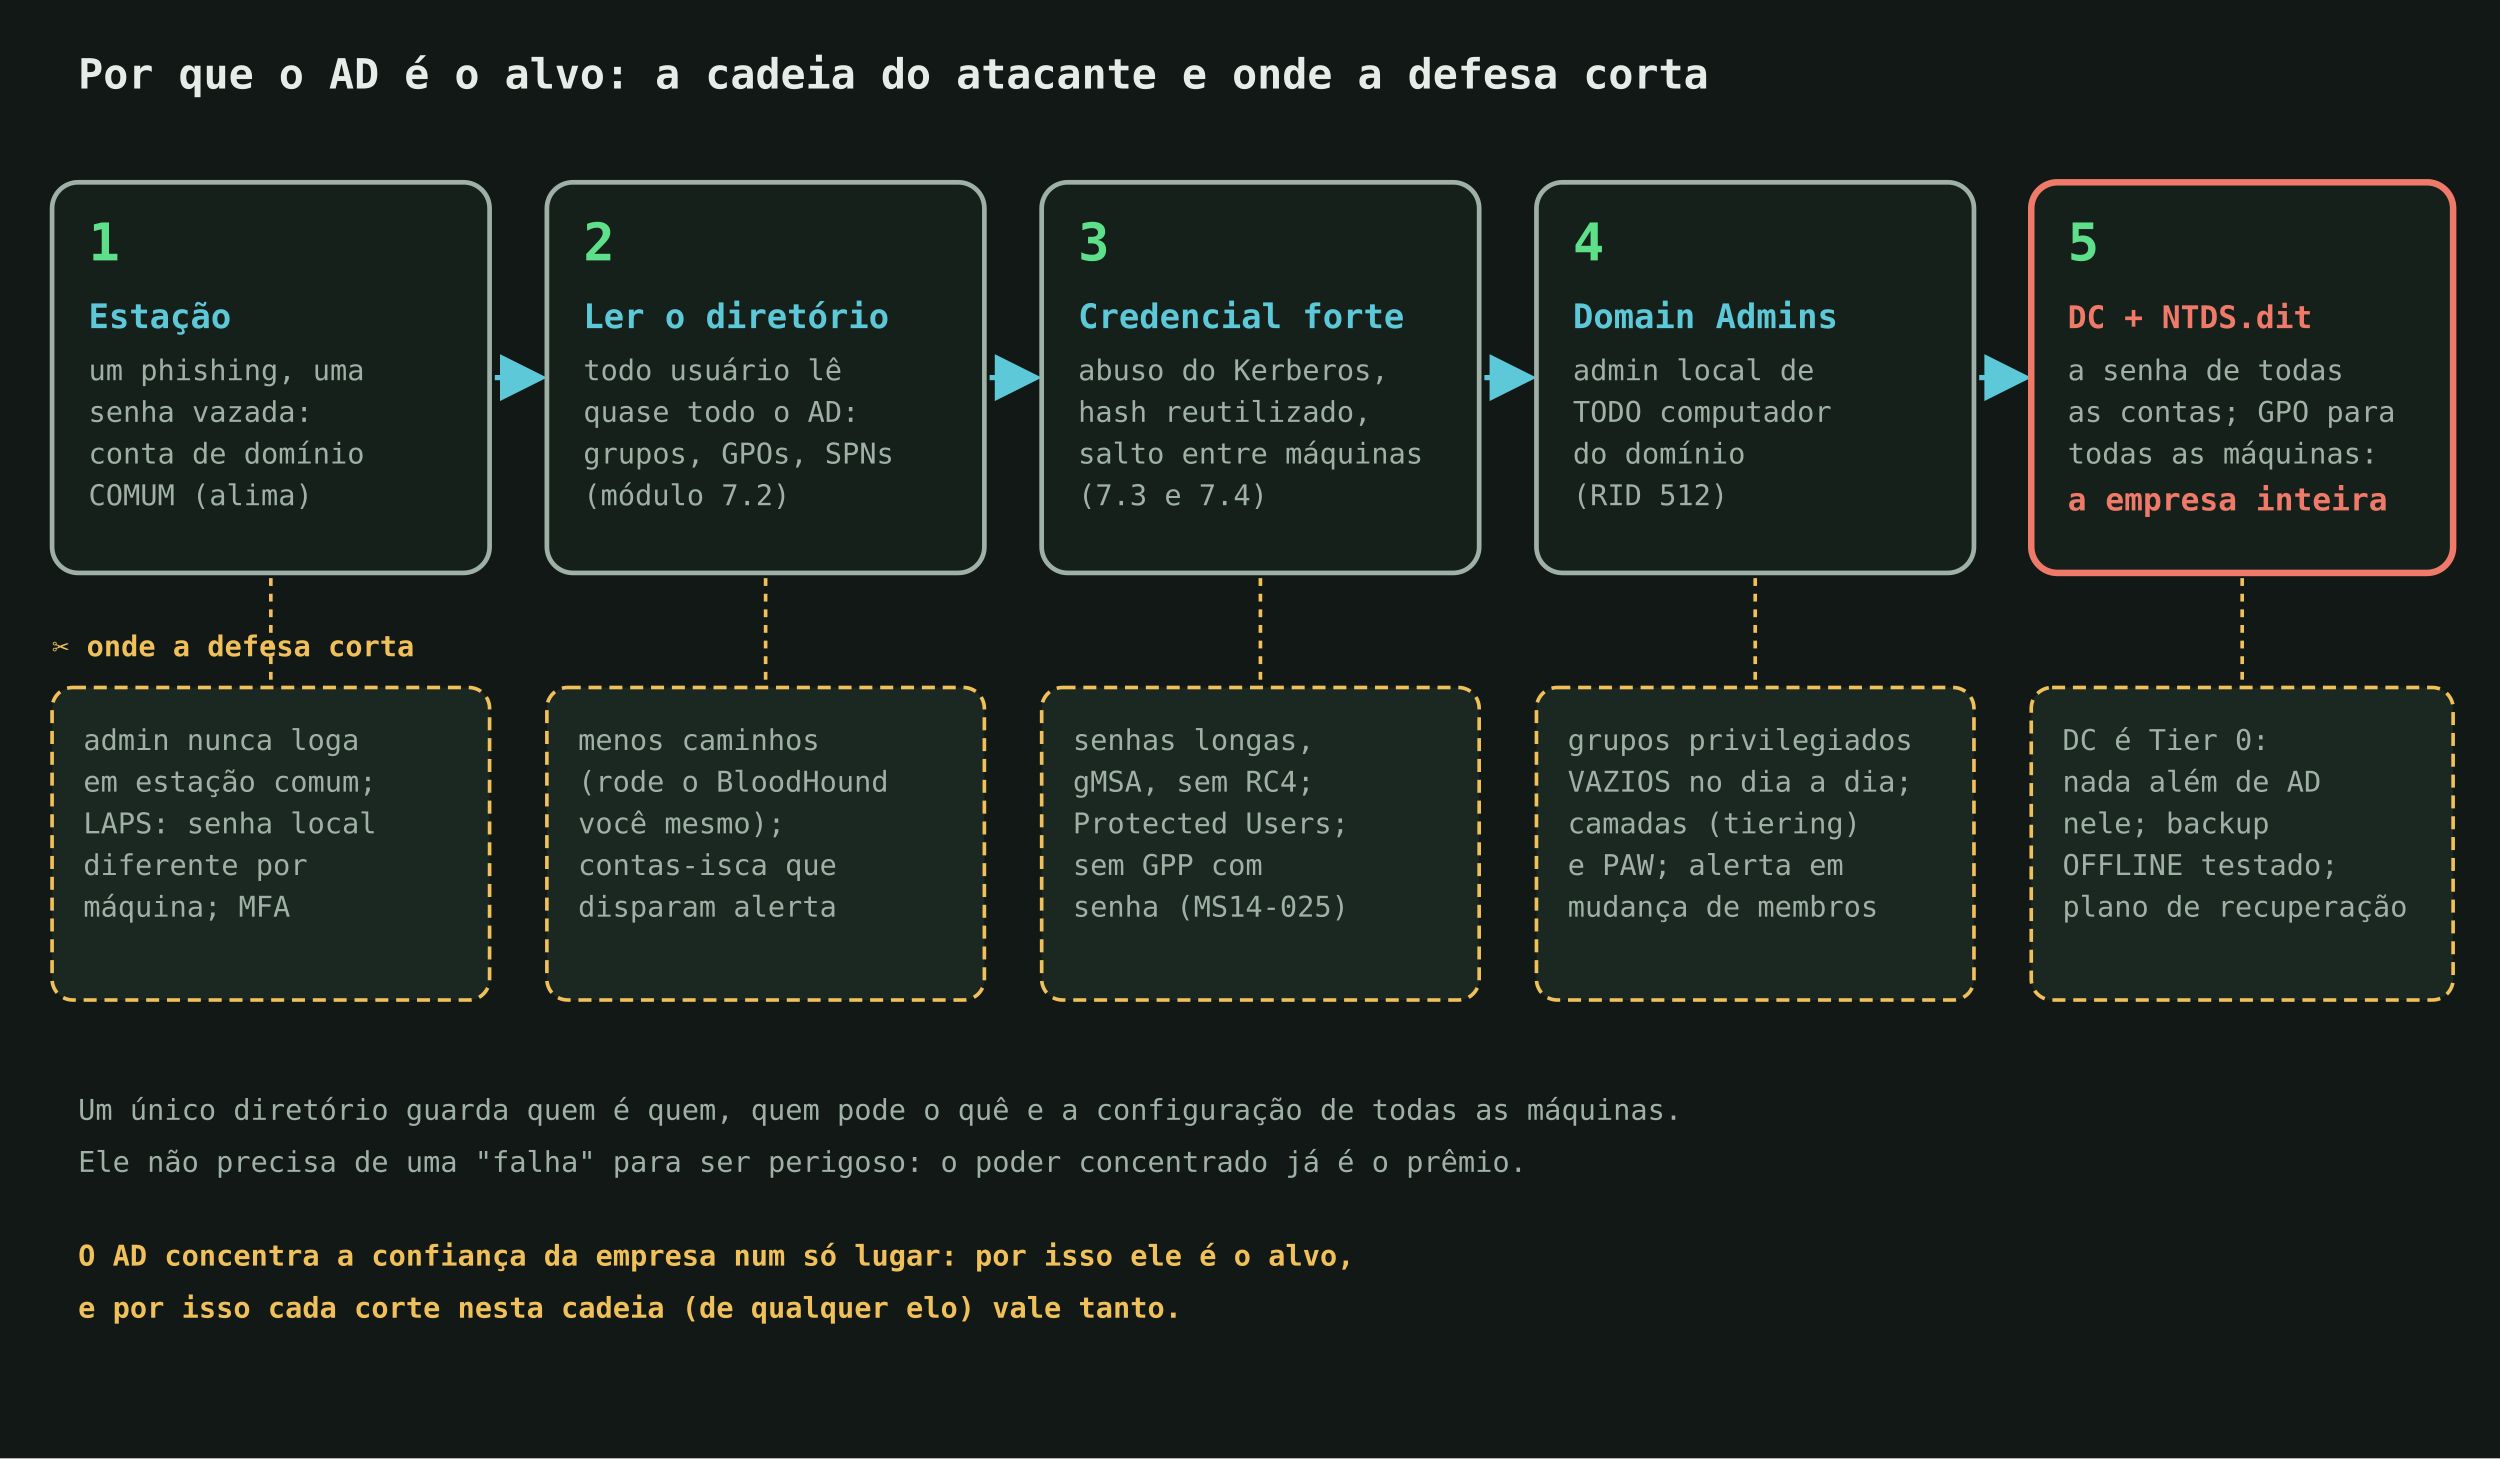
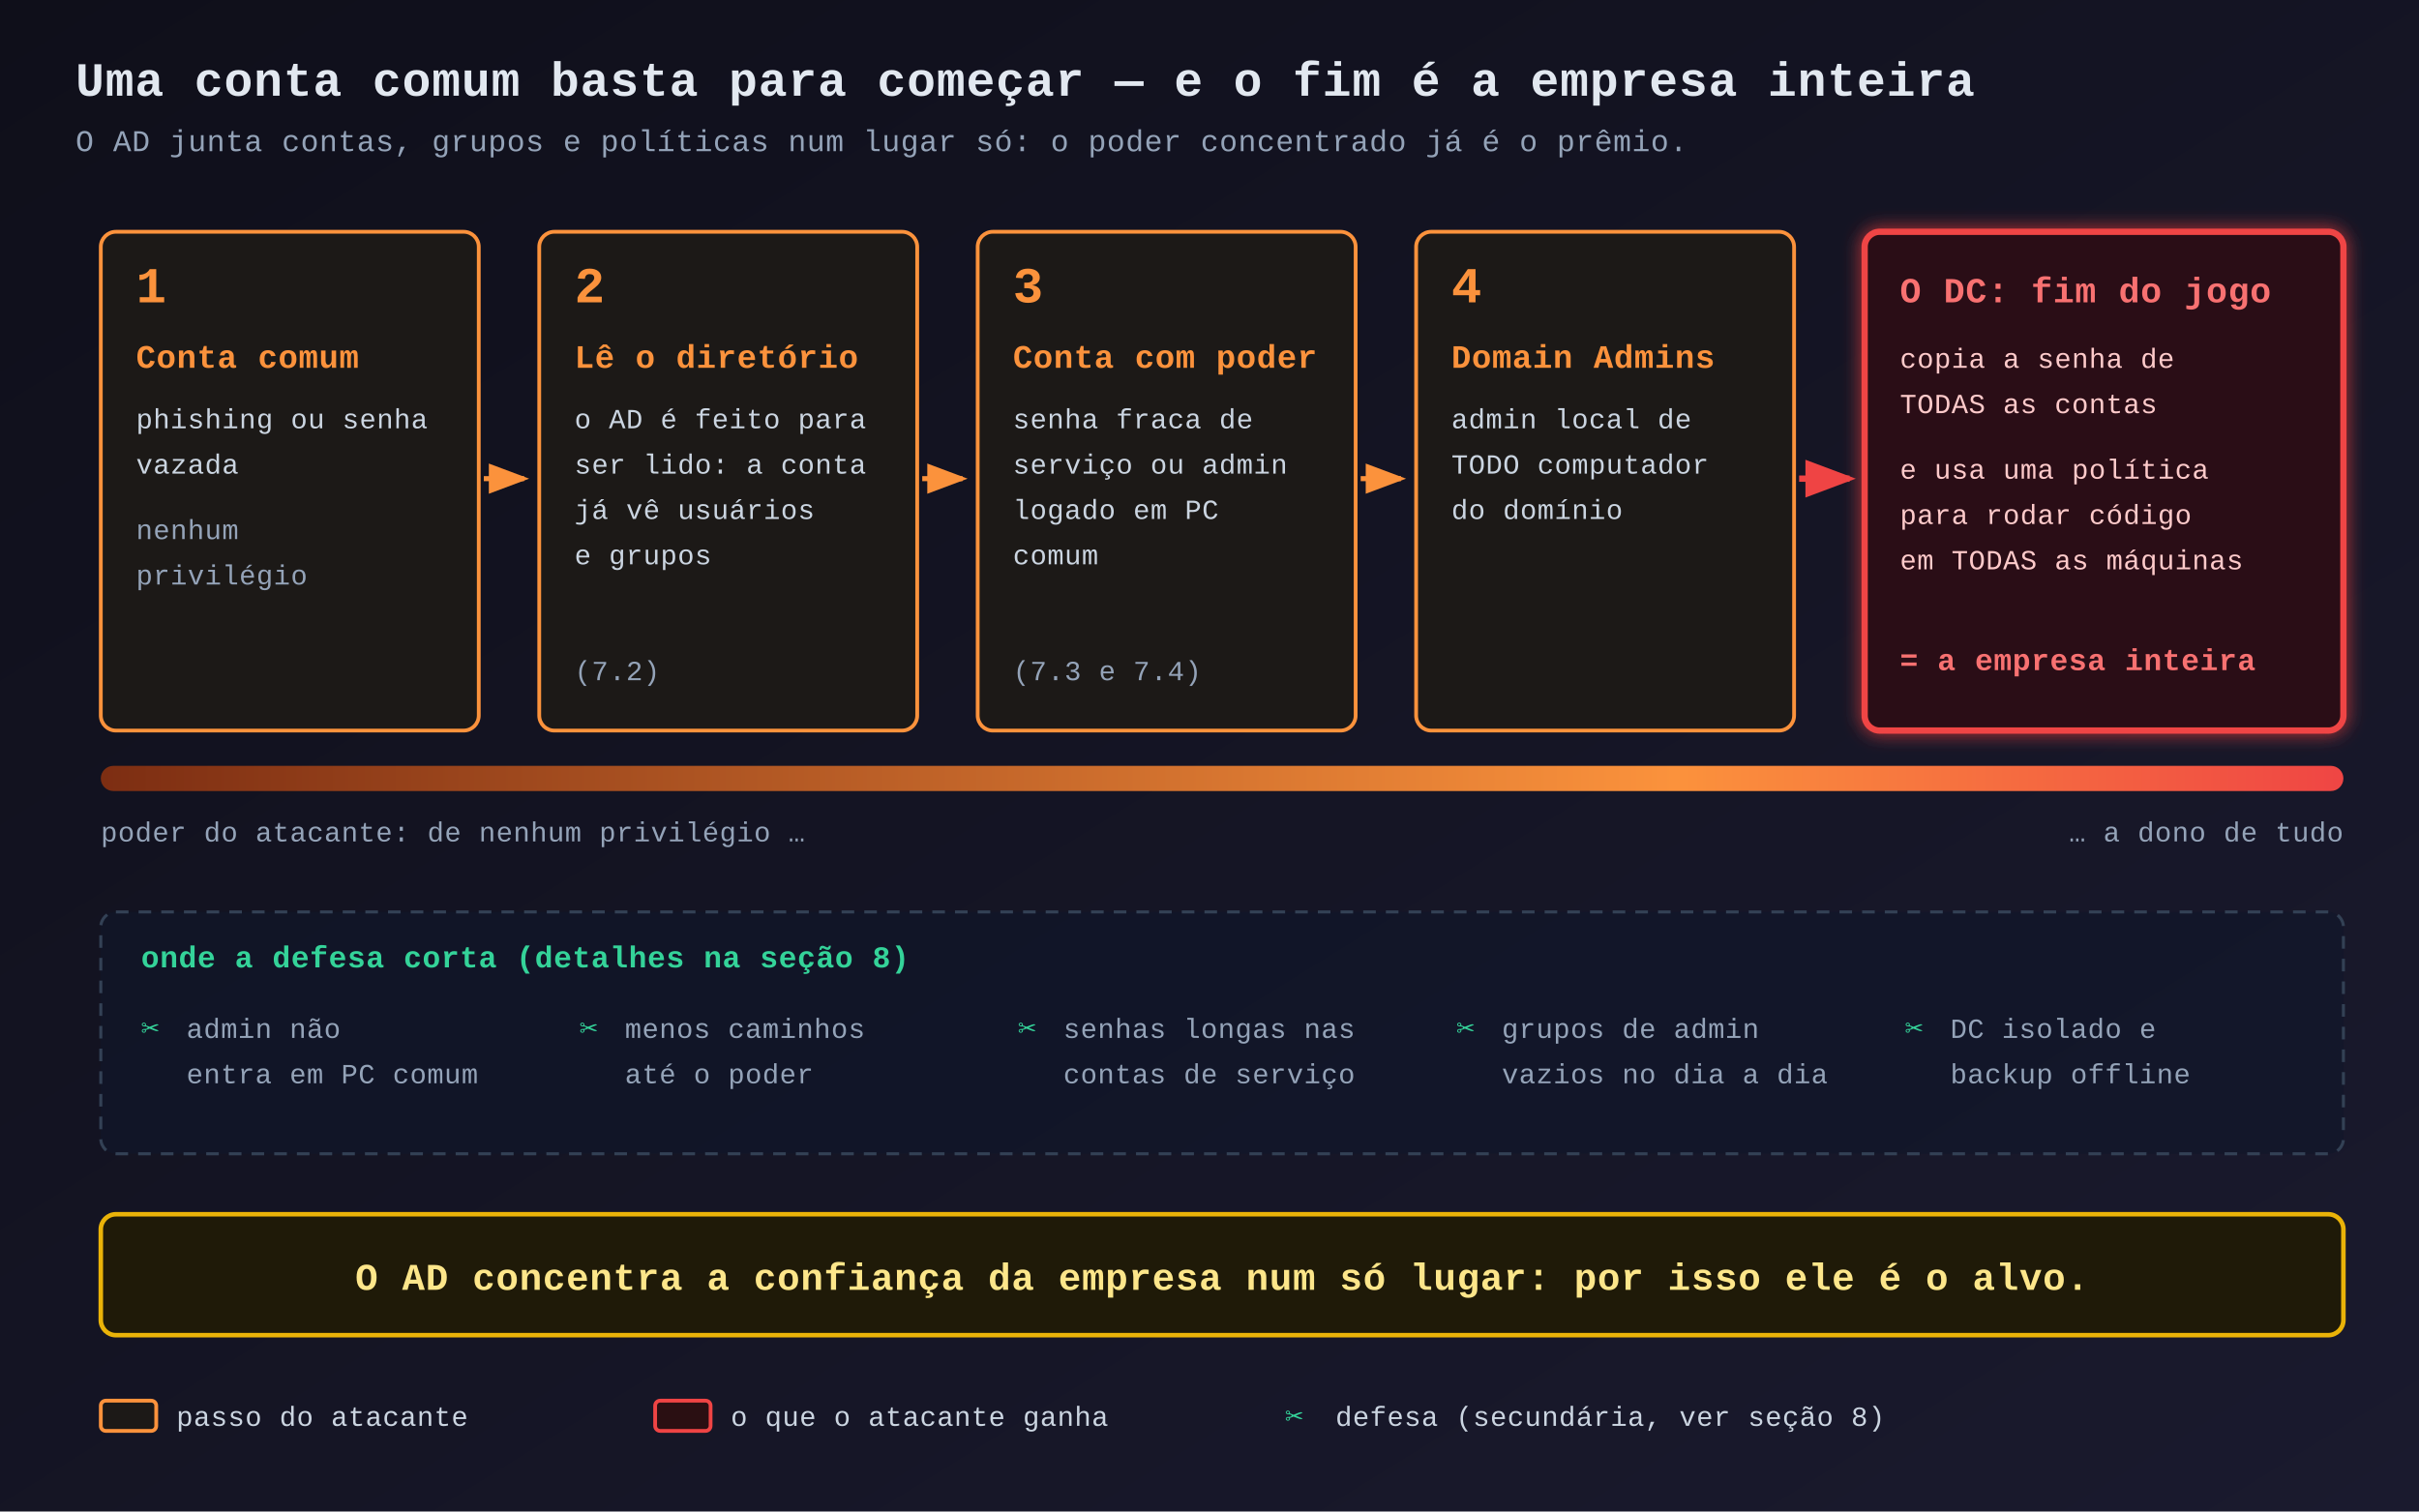
- <svg xmlns="http://www.w3.org/2000/svg" viewBox="0 0 960 560" role="img" aria-labelledby="t d">
+ <svg xmlns="http://www.w3.org/2000/svg" viewBox="0 0 960 600" width="960" height="600" role="img" aria-labelledby="t d">
  <style>
-     text { font-family: ui-monospace, "DejaVu Sans Mono", Menlo, Consolas, monospace; fill: #e6ede8; }
-     .t { font-size: 16px; font-weight: 700; }
-     .h { font-size: 13px; font-weight: 700; fill: #5cc8d8; }
-     .s { font-size: 11px; fill: #9fb0a6; }
-     .n { font-size: 20px; font-weight: 700; fill: #5ee08a; }
-     .w { font-size: 11px; font-weight: 700; fill: #f0c05a; }
-     .r { font-size: 12px; font-weight: 700; fill: #f07a6a; }
-     .box { fill: #16201b; stroke: #9fb0a6; stroke-width: 1.8; }
-     .dc { fill: #16201b; stroke: #f07a6a; stroke-width: 2.5; }
-     .cut { fill: #1b2721; stroke: #f0c05a; stroke-width: 1.4; stroke-dasharray: 5 3; }
-     .flow { stroke: #5cc8d8; stroke-width: 2; fill: none; marker-end: url(#a); }
-     .tick { stroke: #f0c05a; stroke-width: 1.4; fill: none; stroke-dasharray: 3 3; }
+     text { font-family: 'SF Mono','Fira Code','Cascadia Code','Courier New',monospace; fill: #e2e8f0; letter-spacing: 0.02em; }
+     .title { font-size: 19px; font-weight: 700; }
+     .sub   { font-size: 12px; fill: #94a3b8; }
+     .n     { font-size: 20px; font-weight: 700; fill: #fb923c; }
+     .h     { font-size: 13px; font-weight: 700; fill: #fb923c; }
+     .s     { font-size: 11px; fill: #cbd5e1; }
+     .m     { font-size: 11px; fill: #94a3b8; }
+     .rh    { font-size: 14px; font-weight: 700; fill: #f87171; }
+     .rs    { font-size: 11px; fill: #fecaca; }
+     .rb    { font-size: 12px; font-weight: 700; fill: #f87171; }
+     .bar   { font-size: 11px; fill: #94a3b8; }
+     .dh    { font-size: 12px; font-weight: 700; fill: #34d399; }
+     .dt    { font-size: 11px; fill: #94a3b8; }
+     .cut   { font-size: 12px; fill: #34d399; }
+     .ban   { font-size: 15px; font-weight: 700; fill: #fde68a; }
+     .lg    { font-size: 11px; fill: #cbd5e1; }
  </style>
  <defs>
-     <marker id="a" markerWidth="10" markerHeight="10" refX="8" refY="4.5" orient="auto">
-       <path d="M0,0 L9,4.5 L0,9 z" fill="#5cc8d8" />
+     <linearGradient id="bg-grad" x1="0%" y1="0%" x2="100%" y2="100%">
+       <stop offset="0%" stop-color="#0f0f1a" />
+       <stop offset="100%" stop-color="#1a1a2e" />
+     </linearGradient>
+     <linearGradient id="power" x1="0%" y1="0%" x2="100%" y2="0%">
+       <stop offset="0%" stop-color="#7c2d12" />
+       <stop offset="70%" stop-color="#fb923c" />
+       <stop offset="100%" stop-color="#ef4444" />
+     </linearGradient>
+     <filter id="glow-red">
+       <feGaussianBlur stdDeviation="3.5" result="blur" />
+       <feMerge>
+         <feMergeNode in="blur" />
+         <feMergeNode in="SourceGraphic" />
+       </feMerge>
+     </filter>
+     <marker id="a-or" markerWidth="8" markerHeight="6" refX="7" refY="3" orient="auto">
+       <polygon points="0 0, 8 3, 0 6" fill="#fb923c" />
+     </marker>
+     <marker id="a-red" markerWidth="8" markerHeight="6" refX="7" refY="3" orient="auto">
+       <polygon points="0 0, 8 3, 0 6" fill="#ef4444" />
    </marker>
  </defs>
-   <rect width="960" height="560" fill="#121815" />
-   <text class="t" x="30" y="34">Por que o AD é o alvo: a cadeia do atacante e onde a defesa corta</text>
-   <rect class="box" x="20" y="70" width="168" height="150" rx="10" />
-   <text class="n" x="34" y="100">1</text>
-   <text class="h" x="34" y="126">Estação</text>
-   <text class="s" x="34" y="146">um phishing, uma</text>
-   <text class="s" x="34" y="162">senha vazada:</text>
-   <text class="s" x="34" y="178">conta de domínio</text>
-   <text class="s" x="34" y="194">COMUM (alima)</text>
-   <path class="flow" d="M190,145 L208,145" />
-   <rect class="box" x="210" y="70" width="168" height="150" rx="10" />
-   <text class="n" x="224" y="100">2</text>
-   <text class="h" x="224" y="126">Ler o diretório</text>
-   <text class="s" x="224" y="146">todo usuário lê</text>
-   <text class="s" x="224" y="162">quase todo o AD:</text>
-   <text class="s" x="224" y="178">grupos, GPOs, SPNs</text>
-   <text class="s" x="224" y="194">(módulo 7.2)</text>
-   <path class="flow" d="M380,145 L398,145" />
-   <rect class="box" x="400" y="70" width="168" height="150" rx="10" />
-   <text class="n" x="414" y="100">3</text>
-   <text class="h" x="414" y="126">Credencial forte</text>
-   <text class="s" x="414" y="146">abuso do Kerberos,</text>
-   <text class="s" x="414" y="162">hash reutilizado,</text>
-   <text class="s" x="414" y="178">salto entre máquinas</text>
-   <text class="s" x="414" y="194">(7.3 e 7.4)</text>
-   <path class="flow" d="M570,145 L588,145" />
-   <rect class="box" x="590" y="70" width="168" height="150" rx="10" />
-   <text class="n" x="604" y="100">4</text>
-   <text class="h" x="604" y="126">Domain Admins</text>
-   <text class="s" x="604" y="146">admin local de</text>
-   <text class="s" x="604" y="162">TODO computador</text>
-   <text class="s" x="604" y="178">do domínio</text>
-   <text class="s" x="604" y="194">(RID 512)</text>
-   <path class="flow" d="M760,145 L778,145" />
-   <rect class="dc" x="780" y="70" width="162" height="150" rx="10" />
-   <text class="n" x="794" y="100">5</text>
-   <text class="r" x="794" y="126">DC + NTDS.dit</text>
-   <text class="s" x="794" y="146">a senha de todas</text>
-   <text class="s" x="794" y="162">as contas; GPO para</text>
-   <text class="s" x="794" y="178">todas as máquinas:</text>
-   <text class="r" x="794" y="196">a empresa inteira</text>
-   <path class="tick" d="M104,222 L104,262" />
-   <path class="tick" d="M294,222 L294,262" />
-   <path class="tick" d="M484,222 L484,262" />
-   <path class="tick" d="M674,222 L674,262" />
-   <path class="tick" d="M861,222 L861,262" />
-   <text class="w" x="20" y="252">✂ onde a defesa corta</text>
-   <rect class="cut" x="20" y="264" width="168" height="120" rx="8" />
-   <text class="s" x="32" y="288">admin nunca loga</text>
-   <text class="s" x="32" y="304">em estação comum;</text>
-   <text class="s" x="32" y="320">LAPS: senha local</text>
-   <text class="s" x="32" y="336">diferente por</text>
-   <text class="s" x="32" y="352">máquina; MFA</text>
-   <rect class="cut" x="210" y="264" width="168" height="120" rx="8" />
-   <text class="s" x="222" y="288">menos caminhos</text>
-   <text class="s" x="222" y="304">(rode o BloodHound</text>
-   <text class="s" x="222" y="320">você mesmo);</text>
-   <text class="s" x="222" y="336">contas-isca que</text>
-   <text class="s" x="222" y="352">disparam alerta</text>
-   <rect class="cut" x="400" y="264" width="168" height="120" rx="8" />
-   <text class="s" x="412" y="288">senhas longas,</text>
-   <text class="s" x="412" y="304">gMSA, sem RC4;</text>
-   <text class="s" x="412" y="320">Protected Users;</text>
-   <text class="s" x="412" y="336">sem GPP com</text>
-   <text class="s" x="412" y="352">senha (MS14-025)</text>
-   <rect class="cut" x="590" y="264" width="168" height="120" rx="8" />
-   <text class="s" x="602" y="288">grupos privilegiados</text>
-   <text class="s" x="602" y="304">VAZIOS no dia a dia;</text>
-   <text class="s" x="602" y="320">camadas (tiering)</text>
-   <text class="s" x="602" y="336">e PAW; alerta em</text>
-   <text class="s" x="602" y="352">mudança de membros</text>
-   <rect class="cut" x="780" y="264" width="162" height="120" rx="8" />
-   <text class="s" x="792" y="288">DC é Tier 0:</text>
-   <text class="s" x="792" y="304">nada além de AD</text>
-   <text class="s" x="792" y="320">nele; backup</text>
-   <text class="s" x="792" y="336">OFFLINE testado;</text>
-   <text class="s" x="792" y="352">plano de recuperação</text>
-   <text class="s" x="30" y="430">Um único diretório guarda quem é quem, quem pode o quê e a configuração de todas as máquinas.</text>
-   <text class="s" x="30" y="450">Ele não precisa de uma "falha" para ser perigoso: o poder concentrado já é o prêmio.</text>
-   <text class="w" x="30" y="486">O AD concentra a confiança da empresa num só lugar: por isso ele é o alvo,</text>
-   <text class="w" x="30" y="506">e por isso cada corte nesta cadeia (de qualquer elo) vale tanto.</text>
+   <rect width="960" height="600" fill="url(#bg-grad)" />
+   <text class="title" x="30" y="38">Uma conta comum basta para começar — e o fim é a empresa inteira</text>
+   <text class="sub" x="30" y="60">O AD junta contas, grupos e políticas num lugar só: o poder concentrado já é o prêmio.</text>
+   <rect x="40" y="92" width="150" height="198" rx="6" fill="#1c1917" stroke="#fb923c" stroke-width="1.5" />
+   <text class="n" x="54" y="120">1</text>
+   <text class="h" x="54" y="146">Conta comum</text>
+   <text class="s" x="54" y="170">phishing ou senha</text>
+   <text class="s" x="54" y="188">vazada</text>
+   <text class="m" x="54" y="214">nenhum</text>
+   <text class="m" x="54" y="232">privilégio</text>
+   <path d="M192,190 L208,190" stroke="#fb923c" stroke-width="2" fill="none" marker-end="url(#a-or)" />
+   <rect x="214" y="92" width="150" height="198" rx="6" fill="#1c1917" stroke="#fb923c" stroke-width="1.5" />
+   <text class="n" x="228" y="120">2</text>
+   <text class="h" x="228" y="146">Lê o diretório</text>
+   <text class="s" x="228" y="170">o AD é feito para</text>
+   <text class="s" x="228" y="188">ser lido: a conta</text>
+   <text class="s" x="228" y="206">já vê usuários</text>
+   <text class="s" x="228" y="224">e grupos</text>
+   <text class="m" x="228" y="270">(7.2)</text>
+   <path d="M366,190 L382,190" stroke="#fb923c" stroke-width="2" fill="none" marker-end="url(#a-or)" />
+   <rect x="388" y="92" width="150" height="198" rx="6" fill="#1c1917" stroke="#fb923c" stroke-width="1.5" />
+   <text class="n" x="402" y="120">3</text>
+   <text class="h" x="402" y="146">Conta com poder</text>
+   <text class="s" x="402" y="170">senha fraca de</text>
+   <text class="s" x="402" y="188">serviço ou admin</text>
+   <text class="s" x="402" y="206">logado em PC</text>
+   <text class="s" x="402" y="224">comum</text>
+   <text class="m" x="402" y="270">(7.3 e 7.4)</text>
+   <path d="M540,190 L556,190" stroke="#fb923c" stroke-width="2" fill="none" marker-end="url(#a-or)" />
+   <rect x="562" y="92" width="150" height="198" rx="6" fill="#1c1917" stroke="#fb923c" stroke-width="1.5" />
+   <text class="n" x="576" y="120">4</text>
+   <text class="h" x="576" y="146">Domain Admins</text>
+   <text class="s" x="576" y="170">admin local de</text>
+   <text class="s" x="576" y="188">TODO computador</text>
+   <text class="s" x="576" y="206">do domínio</text>
+   <path d="M714,190 L734,190" stroke="#ef4444" stroke-width="2.5" fill="none" marker-end="url(#a-red)" />
+   <rect x="740" y="92" width="190" height="198" rx="6" fill="#2a0f12" stroke="#ef4444" stroke-width="2.5" filter="url(#glow-red)" />
+   <text class="rh" x="754" y="120">O DC: fim do jogo</text>
+   <text class="rs" x="754" y="146">copia a senha de</text>
+   <text class="rs" x="754" y="164">TODAS as contas</text>
+   <text class="rs" x="754" y="190">e usa uma política</text>
+   <text class="rs" x="754" y="208">para rodar código</text>
+   <text class="rs" x="754" y="226">em TODAS as máquinas</text>
+   <text class="rb" x="754" y="266">= a empresa inteira</text>
+   <rect x="40" y="304" width="890" height="10" rx="5" fill="url(#power)" />
+   <text class="bar" x="40" y="334">poder do atacante: de nenhum privilégio …</text>
+   <text class="bar" x="930" y="334" text-anchor="end">… a dono de tudo</text>
+   <rect data-graph-role="container" x="40" y="362" width="890" height="96" rx="6" fill="#0f172a" fill-opacity="0.6" stroke="#334155" stroke-width="1.2" stroke-dasharray="5 4" />
+   <text class="dh" x="56" y="384">onde a defesa corta (detalhes na seção 8)</text>
+   <text class="cut" x="56" y="412">✂</text>
+   <text class="dt" x="74" y="412">admin não</text>
+   <text class="dt" x="74" y="430">entra em PC comum</text>
+   <text class="cut" x="230" y="412">✂</text>
+   <text class="dt" x="248" y="412">menos caminhos</text>
+   <text class="dt" x="248" y="430">até o poder</text>
+   <text class="cut" x="404" y="412">✂</text>
+   <text class="dt" x="422" y="412">senhas longas nas</text>
+   <text class="dt" x="422" y="430">contas de serviço</text>
+   <text class="cut" x="578" y="412">✂</text>
+   <text class="dt" x="596" y="412">grupos de admin</text>
+   <text class="dt" x="596" y="430">vazios no dia a dia</text>
+   <text class="cut" x="756" y="412">✂</text>
+   <text class="dt" x="774" y="412">DC isolado e</text>
+   <text class="dt" x="774" y="430">backup offline</text>
+   <rect x="40" y="482" width="890" height="48" rx="6" fill="#1f1a08" stroke="#eab308" stroke-width="1.8" />
+   <text class="ban" x="485" y="512" text-anchor="middle">O AD concentra a confiança da empresa num só lugar: por isso ele é o alvo.</text>
+   <g transform="translate(40,566)">
+     <rect x="0" y="-10" width="22" height="12" rx="2" fill="#1c1917" stroke="#fb923c" stroke-width="1.5" />
+     <text class="lg" x="30" y="0">passo do atacante</text>
+     <rect x="220" y="-10" width="22" height="12" rx="2" fill="#2a0f12" stroke="#ef4444" stroke-width="1.5" />
+     <text class="lg" x="250" y="0">o que o atacante ganha</text>
+     <text class="cut" x="470" y="0">✂</text>
+     <text class="lg" x="490" y="0">defesa (secundária, ver seção 8)</text>
+   </g>
</svg>
